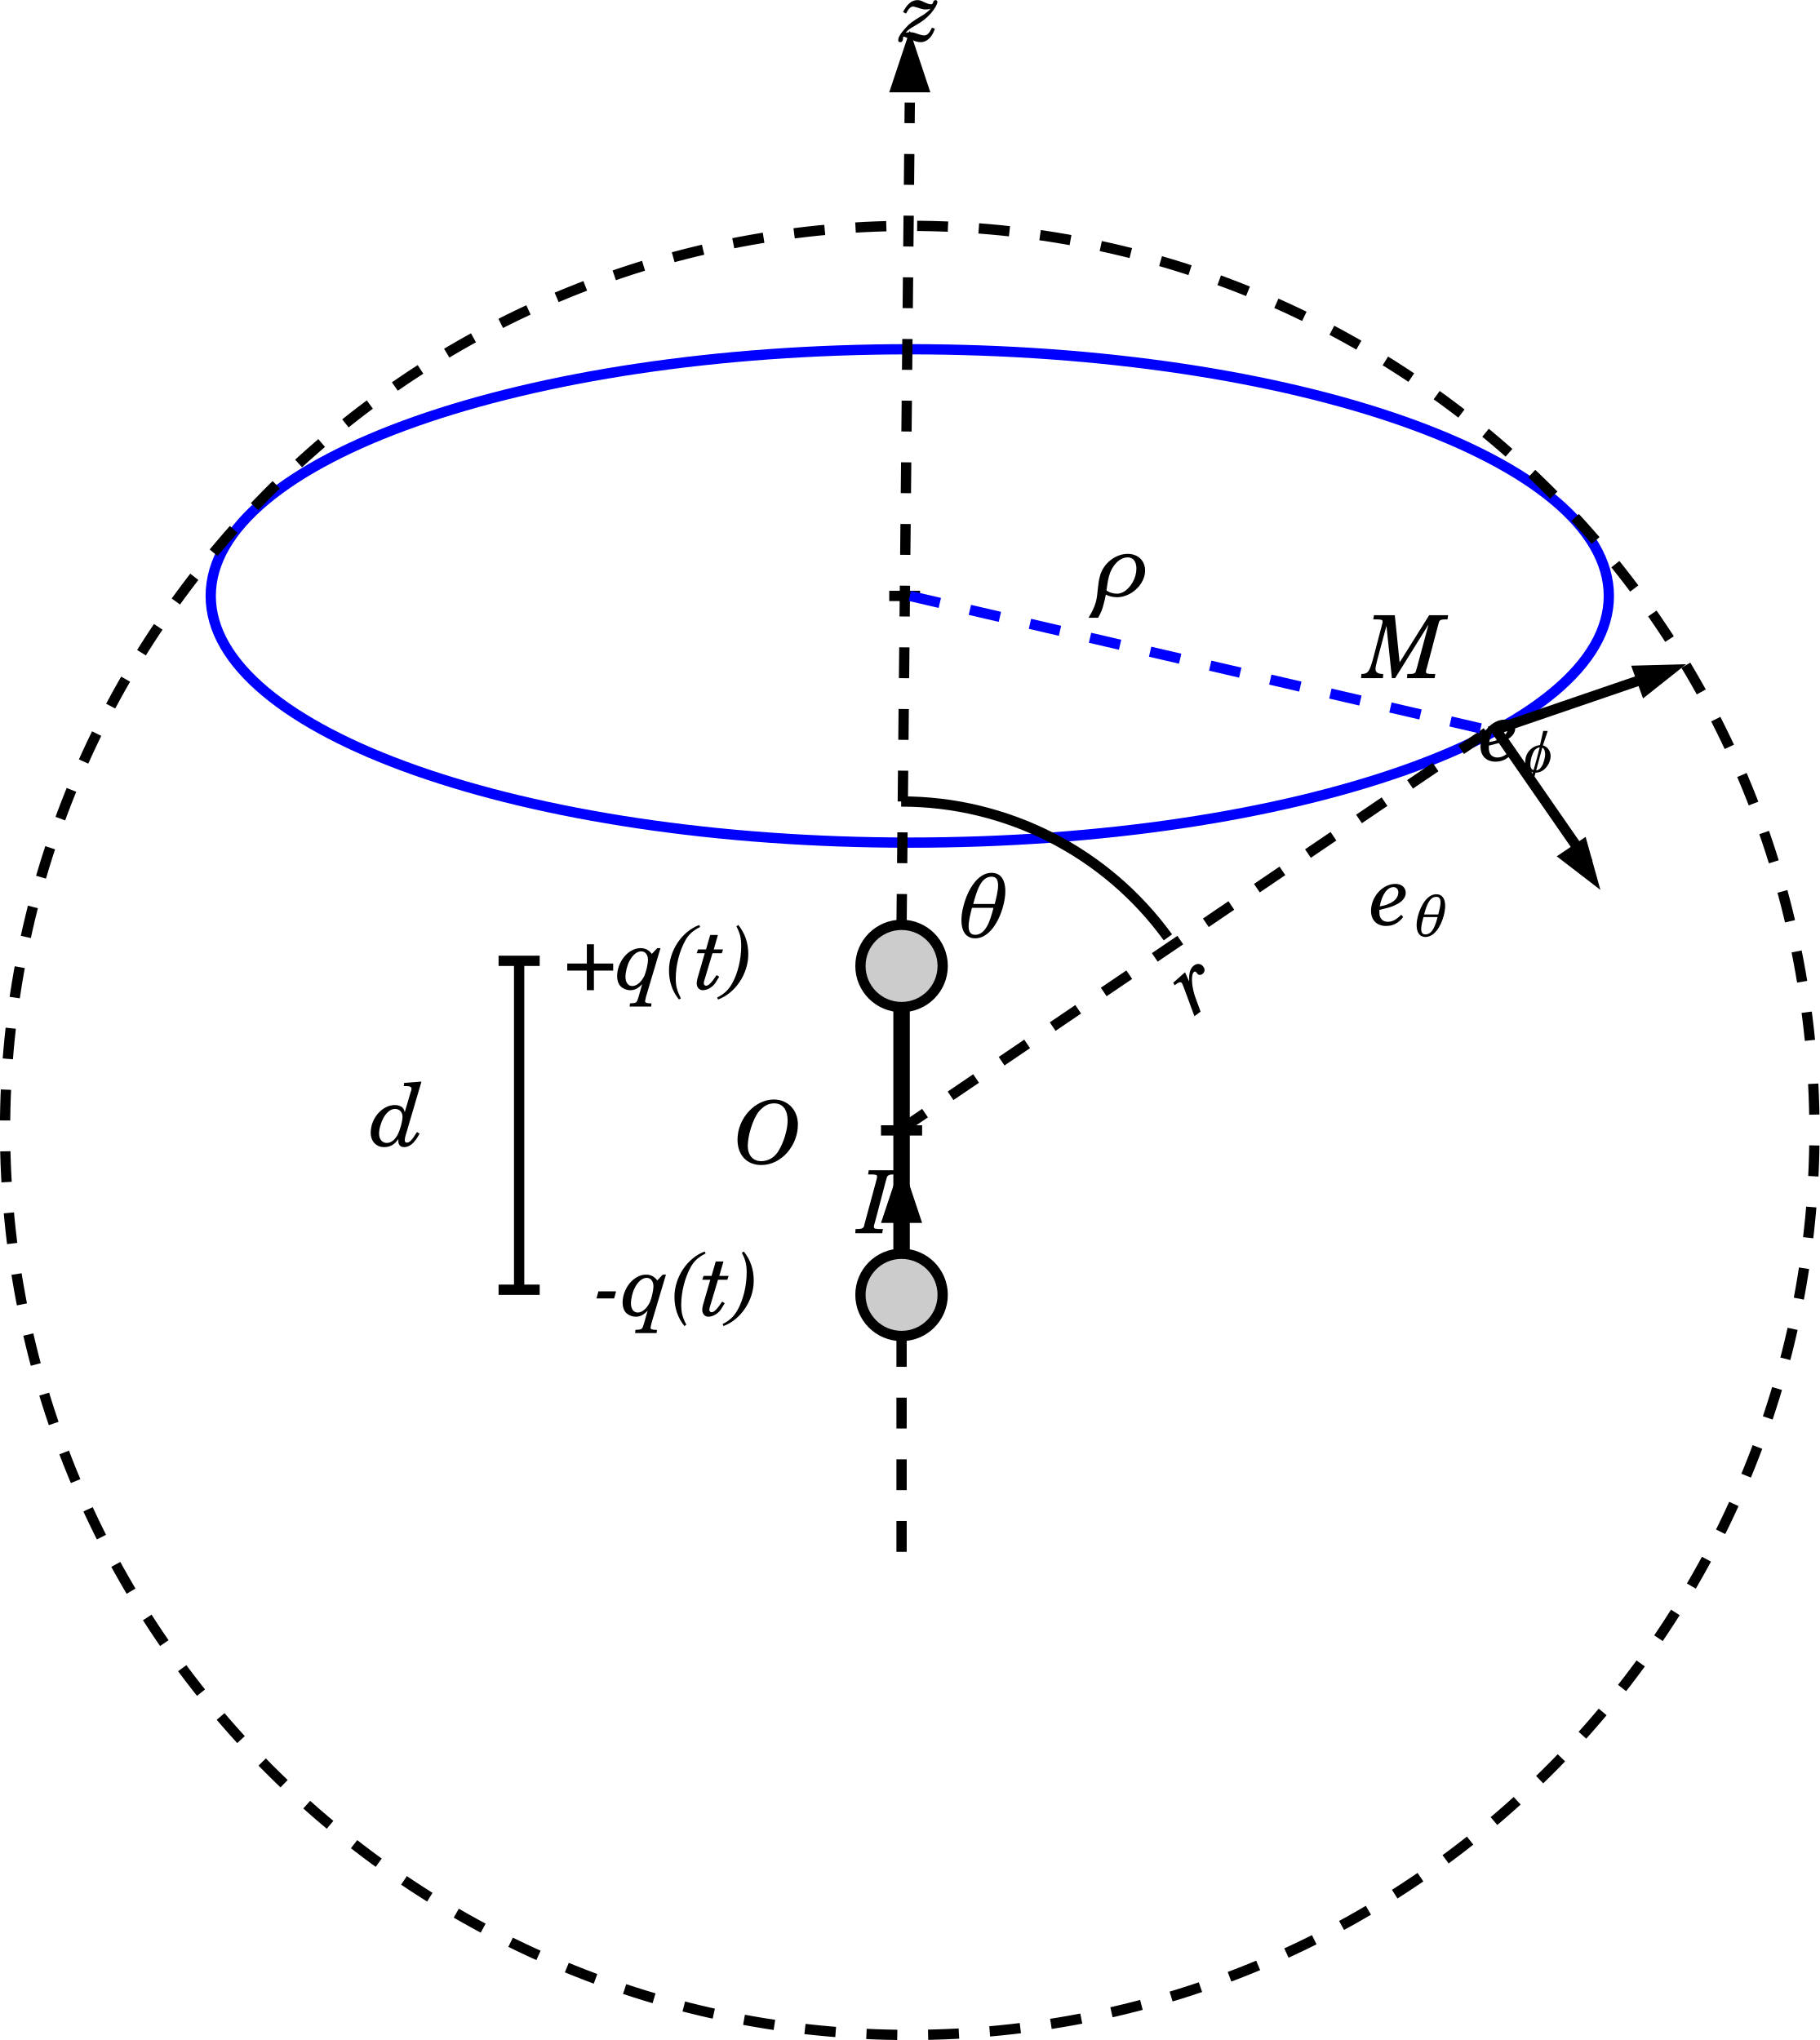
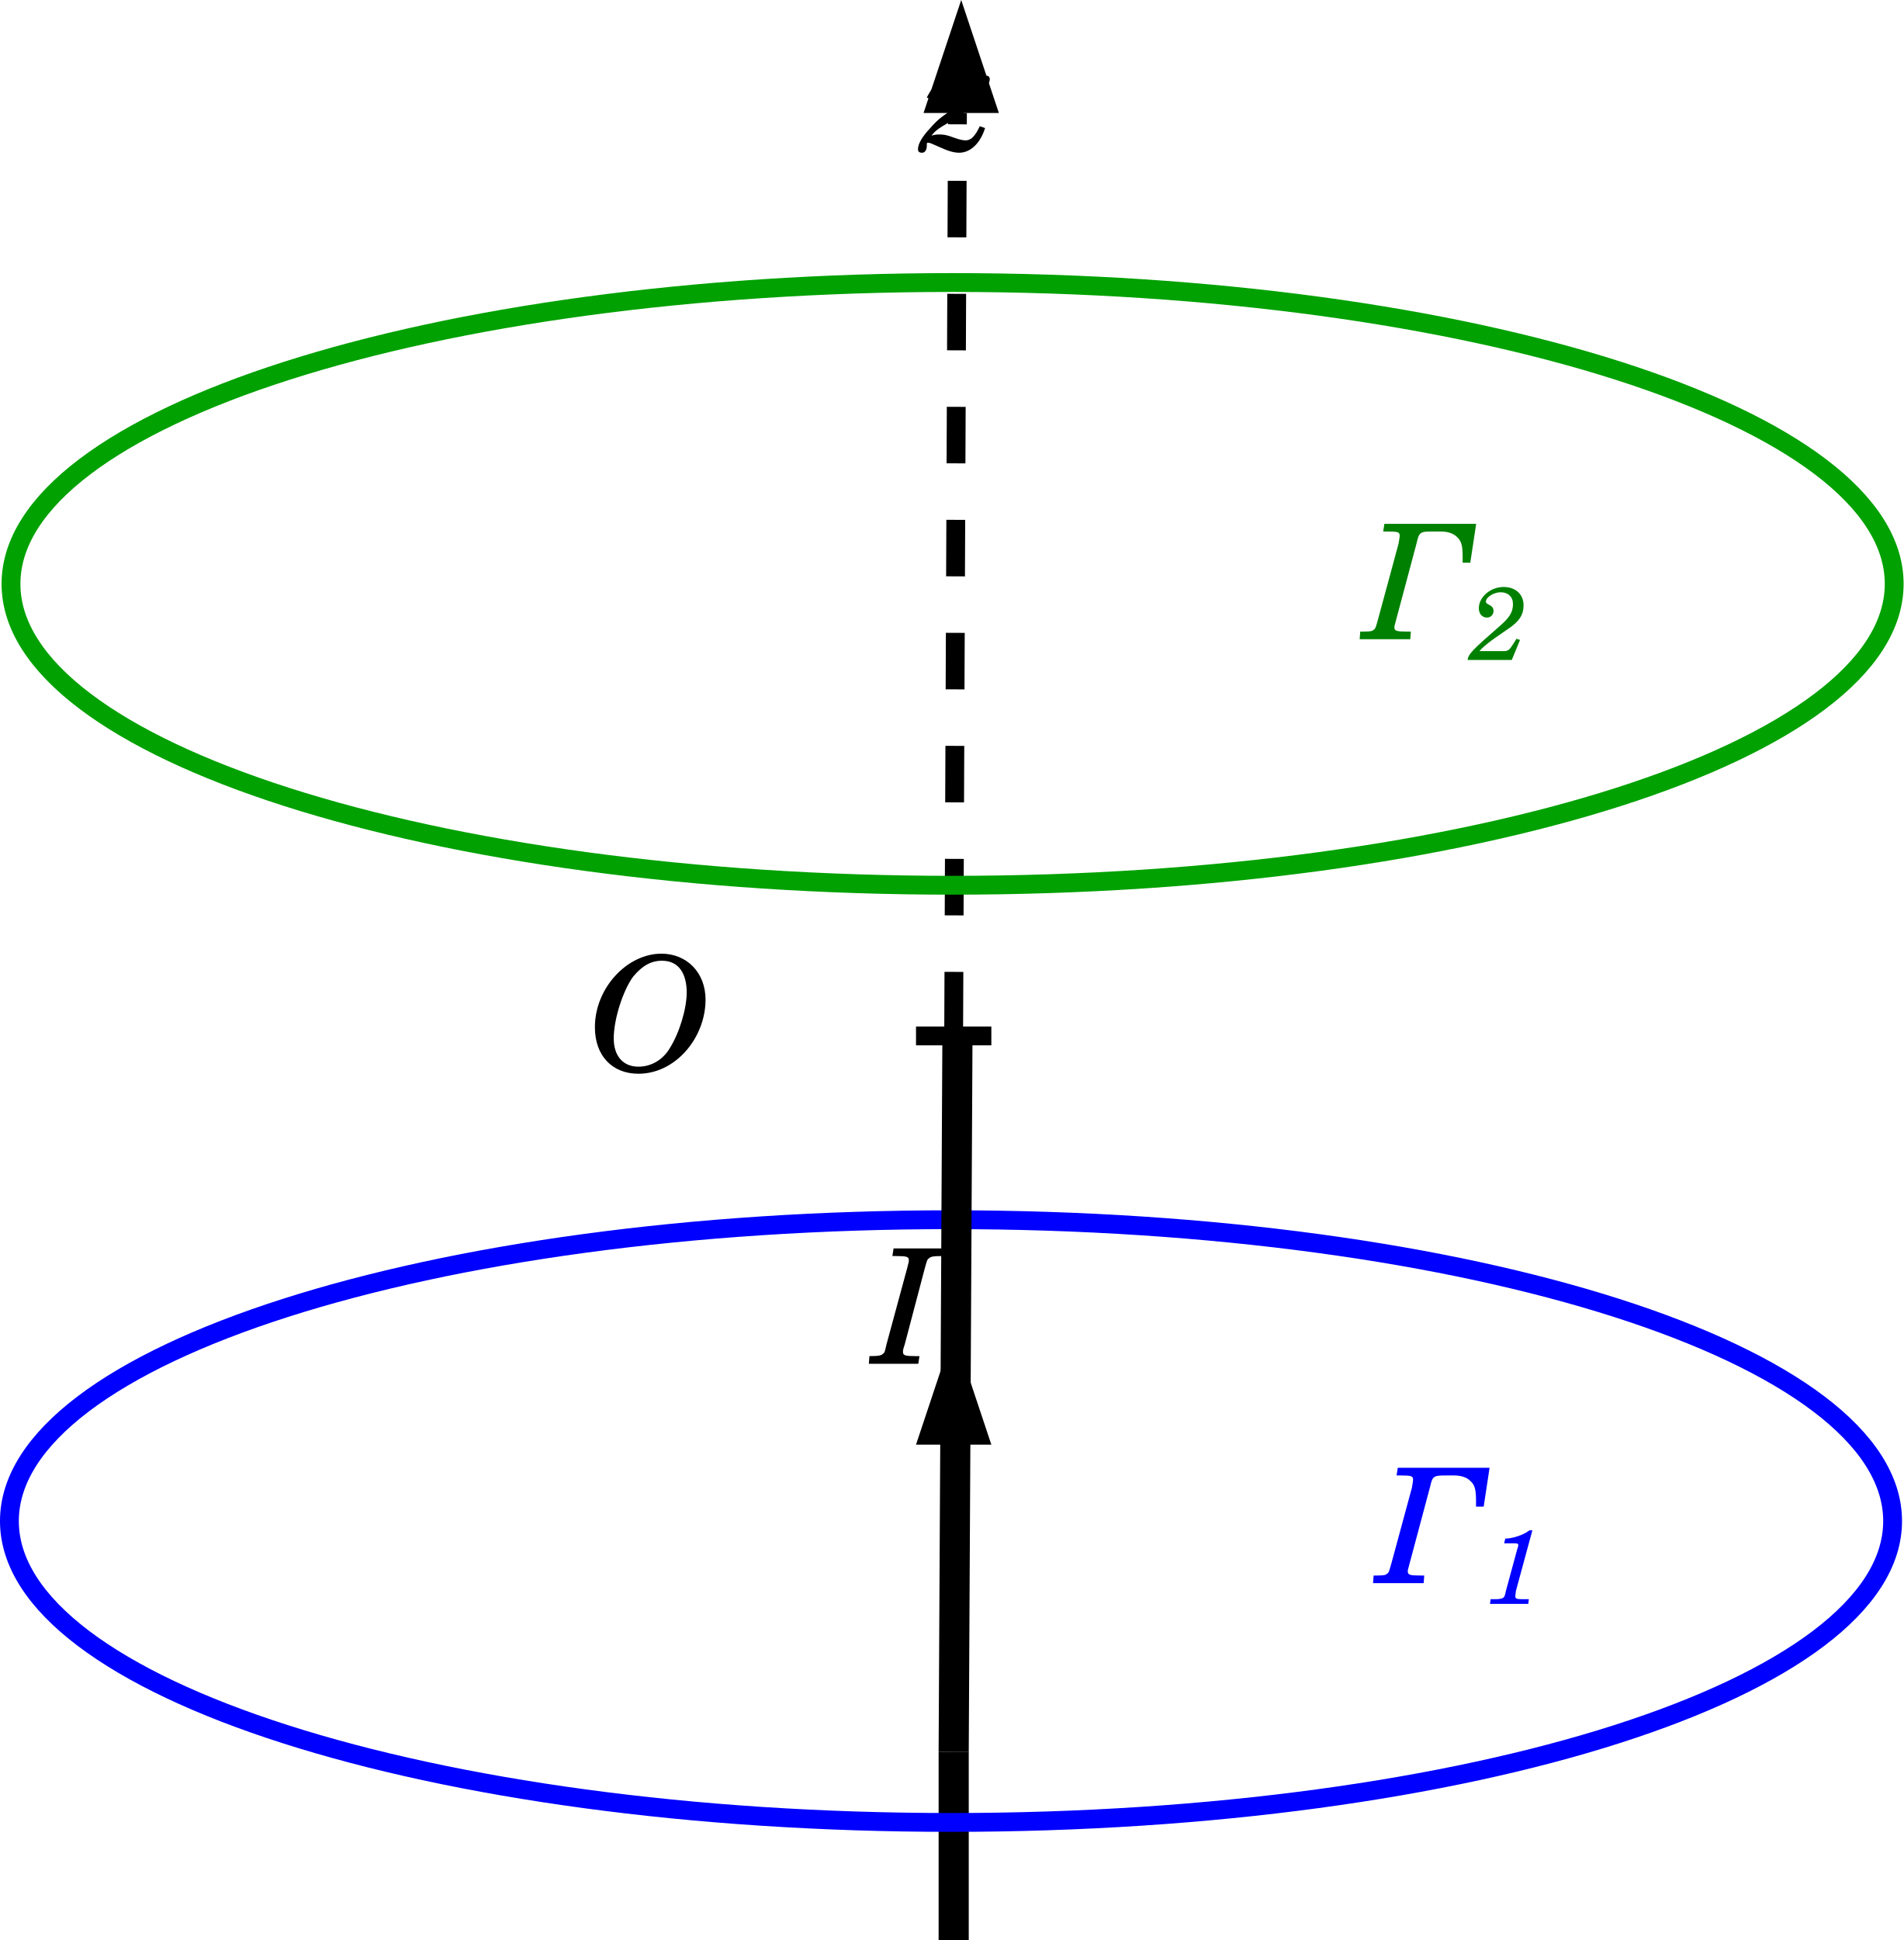
- <svg xmlns="http://www.w3.org/2000/svg" width="88.494mm" height="99.237mm" viewBox="0 0 88.494 99.237" version="1.1" id="svg5">
+ <svg xmlns="http://www.w3.org/2000/svg" width="50.541mm" height="51.5mm" viewBox="0 0 50.541 51.5" version="1.1" id="svg5">
  <defs id="defs2" />
-   <g id="layer1" transform="translate(-171.7507,-91.01033)">
+   <g id="layer1" transform="translate(78.72083,-44.5)">
+     <path style="fill:#000000;fill-opacity:1;stroke:#000000;stroke-width:0.8;stroke-dasharray:none;stroke-opacity:1" d="m -53.4,96 v -5" id="path1026" />
    <circle style="fill:#cccccc;stroke:#000000;stroke-width:0.5" id="path290" cx="51.6" cy="66" r="2" />
    <circle style="fill:#cccccc;stroke:#000000;stroke-width:0.5" id="path292" cx="51.6" cy="82" r="2" />
    <path style="fill:#cccccc;stroke:#000000;stroke-width:0.8;stroke-dasharray:none" d="M 51.6,68 51.6,80" id="path294" />
    <path style="fill:#cccccc;stroke:#000000;stroke-width:0.5" d="M 50.6,74 H 52.6" id="path451" />
    <path style="fill:#cccccc;stroke:#000000;stroke-width:0.5;stroke-dasharray:1.5, 1.5;stroke-dashoffset:0" d="M 51.6,64 V 54" id="path1010" />
    <path style="fill:#cccccc;stroke:#000000;stroke-width:0.5;stroke-dasharray:1.5, 1.5;stroke-dashoffset:0" d="M 51.6,84 V 96" id="path1014" />
    <text xml:space="preserve" style="font-style:italic;font-weight:bold;font-size:4.233px;font-family:'TeX Gyre Schola';-inkscape-font-specification:'TeX Gyre Schola Bold Italic';text-align:center;text-anchor:middle;fill:#000000;stroke:none;stroke-width:0.5;stroke-dasharray:1.5, 1.5;stroke-dashoffset:0" x="48.135" y="75.62" id="text1070">
      <tspan id="tspan1068" style="font-style:italic;font-variant:normal;font-weight:normal;font-stretch:normal;font-family:'TeX Gyre Schola';-inkscape-font-specification:'TeX Gyre Schola Italic';fill:#000000;stroke:none;stroke-width:0.5" x="48.135" y="75.62">O</tspan>
    </text>
    <text xml:space="preserve" style="font-style:italic;font-weight:bold;font-size:4.233px;font-family:'TeX Gyre Schola';-inkscape-font-specification:'TeX Gyre Schola Bold Italic';text-align:center;text-anchor:middle;fill:#000000;stroke:none;stroke-width:0.5;stroke-dasharray:1.5, 1.5;stroke-dashoffset:0" x="54.601" y="79" id="text1070-5">
      <tspan id="tspan1068-4" style="font-style:italic;font-variant:normal;font-weight:normal;font-stretch:normal;font-family:'TeX Gyre Schola';-inkscape-font-specification:'TeX Gyre Schola Italic';fill:#000000;stroke:none;stroke-width:0.5" x="54.601" y="79">I</tspan>
      <tspan style="font-style:italic;font-variant:normal;font-weight:normal;font-stretch:normal;font-family:'TeX Gyre Schola';-inkscape-font-specification:'TeX Gyre Schola Italic';fill:#000000;stroke:none;stroke-width:0.5" x="54.601" y="84.292" id="tspan1413" />
    </text>
    <path style="fill:#000000;stroke:none;stroke-width:0.5;stroke-dasharray:1.5, 1.5;stroke-dashoffset:0" d="m 51.7,50.7 -1,3 h 2 z" id="path1278" />
    <path style="fill:#000000;stroke:none;stroke-width:0.5;stroke-dasharray:1.5, 1.5;stroke-dashoffset:0" d="m 51.6,75.5 -1,3 h 2 z" id="path1278-5" />
    <path style="fill:#000000;stroke:#000000;stroke-width:0.5;stroke-dasharray:none;stroke-dashoffset:0;stroke-opacity:1" d="M 64.529,66 V 82" id="path1415" />
    <path style="fill:#000000;stroke:#000000;stroke-width:0.5;stroke-dasharray:none;stroke-dashoffset:0;stroke-opacity:1" d="m 63.529,82 h 2" id="path1417" />
    <path style="fill:#000000;stroke:#000000;stroke-width:0.5;stroke-dasharray:none;stroke-dashoffset:0;stroke-opacity:1" d="m 63.529,66 h 2" id="path1419" />
    <text xml:space="preserve" style="font-style:italic;font-variant:normal;font-weight:normal;font-stretch:normal;font-size:4.233px;font-family:'TeX Gyre Schola';-inkscape-font-specification:'TeX Gyre Schola Italic';text-align:center;text-anchor:middle;fill:#000000;stroke:#000000;stroke-width:0.5;stroke-dasharray:none;stroke-dashoffset:0;stroke-opacity:1" x="61.529" y="75" id="text1423">
      <tspan id="tspan1421" style="stroke:none;stroke-width:0.5" x="61.529" y="75">d</tspan>
    </text>
    <text xml:space="preserve" style="font-style:italic;font-variant:normal;font-weight:normal;font-stretch:normal;font-size:4.233px;font-family:'TeX Gyre Schola';-inkscape-font-specification:'TeX Gyre Schola Italic';text-align:center;text-anchor:middle;fill:#000000;stroke:#000000;stroke-width:0.5;stroke-dasharray:none;stroke-dashoffset:0;stroke-opacity:1" x="54.715" y="51.99" id="text1423-1">
      <tspan id="tspan1421-5" style="stroke:none;stroke-width:0.5" x="54.715" y="51.99">z</tspan>
    </text>
    <text xml:space="preserve" style="font-style:italic;font-variant:normal;font-weight:normal;font-stretch:normal;font-size:4.233px;font-family:'TeX Gyre Schola';-inkscape-font-specification:'TeX Gyre Schola Italic';text-align:center;text-anchor:middle;fill:#000000;stroke:#000000;stroke-width:0.5;stroke-dasharray:none;stroke-dashoffset:0;stroke-opacity:1" x="219.5" y="93" id="text1423-1-2">
      <tspan id="tspan1421-5-1" style="stroke:none;stroke-width:0.5" x="219.5" y="93">z</tspan>
    </text>
    <text xml:space="preserve" style="font-style:italic;font-variant:normal;font-weight:normal;font-stretch:normal;font-size:4.233px;font-family:'TeX Gyre Schola';-inkscape-font-specification:'TeX Gyre Schola Italic';text-align:center;text-anchor:middle;fill:#000000;stroke:none;stroke-width:0.8;stroke-dasharray:none;stroke-dashoffset:0;stroke-opacity:1" x="42.757" y="67.116" id="text1481">
      <tspan id="tspan1479" style="stroke-width:0.8" x="42.757" y="67.116">+q(t)</tspan>
    </text>
    <text xml:space="preserve" style="font-style:italic;font-variant:normal;font-weight:normal;font-stretch:normal;font-size:4.233px;font-family:'TeX Gyre Schola';-inkscape-font-specification:'TeX Gyre Schola Italic';text-align:center;text-anchor:middle;fill:#000000;stroke:none;stroke-width:0.8;stroke-dasharray:none;stroke-dashoffset:0;stroke-opacity:1" x="43.6" y="83" id="text1481-0">
      <tspan id="tspan1479-9" style="stroke-width:0.8" x="43.6" y="83">-q(t)</tspan>
+     </text>
+     <path style="fill:#cccccc;stroke:#000000;stroke-width:0.5" d="M -54.4,72 H -52.4" id="path451-0" />
+     <path style="fill:#cccccc;stroke:#000000;stroke-width:0.5;stroke-dasharray:1.5, 1.5;stroke-dashoffset:0" d="m -53.4,71.8 0.1,-24.3" id="path1010-3" />
+     <text xml:space="preserve" style="font-style:italic;font-weight:bold;font-size:4.233px;font-family:'TeX Gyre Schola';-inkscape-font-specification:'TeX Gyre Schola Bold Italic';text-align:center;text-anchor:middle;fill:#000000;stroke:none;stroke-width:0.5;stroke-dasharray:1.5, 1.5;stroke-dashoffset:0" x="-58.412" y="72.942" id="text1070-6">
+       <tspan id="tspan1068-94" style="font-style:italic;font-variant:normal;font-weight:normal;font-stretch:normal;font-family:'TeX Gyre Schola';-inkscape-font-specification:'TeX Gyre Schola Italic';fill:#000000;stroke:none;stroke-width:0.5" x="-58.412" y="72.942">O</tspan>
+     </text>
+     <text xml:space="preserve" style="font-style:italic;font-weight:bold;font-size:4.233px;font-family:'TeX Gyre Schola';-inkscape-font-specification:'TeX Gyre Schola Bold Italic';text-align:center;text-anchor:middle;fill:#0000ff;stroke:none;stroke-width:0.5;stroke-dasharray:1.5, 1.5;stroke-dashoffset:0" x="-32.792" y="86.527" id="text1070-6-4">
+       <tspan id="tspan1068-94-6" style="font-style:italic;font-variant:normal;font-weight:normal;font-stretch:normal;font-family:'TeX Gyre Schola';-inkscape-font-specification:'TeX Gyre Schola Italic';fill:#0000ff;stroke:none;stroke-width:0.5" x="-32.792" y="86.527">Γ<tspan style="font-size:65%;baseline-shift:sub;fill:#0000ff" id="tspan2873">1</tspan>
+       </tspan>
+     </text>
+     <text xml:space="preserve" style="font-style:italic;font-weight:bold;font-size:4.233px;font-family:'TeX Gyre Schola';-inkscape-font-specification:'TeX Gyre Schola Bold Italic';text-align:center;text-anchor:middle;fill:#0000ff;stroke:none;stroke-width:0.5;stroke-dasharray:1.5, 1.5;stroke-dashoffset:0" x="186.624" y="120.231" id="text1070-6-4-53">
+       <tspan id="tspan1068-94-6-9" style="font-style:italic;font-variant:normal;font-weight:normal;font-stretch:normal;font-family:'TeX Gyre Schola';-inkscape-font-specification:'TeX Gyre Schola Italic';fill:#0000ff;stroke:none;stroke-width:0.5" x="186.624" y="120.231">Γ<tspan style="font-size:65%;baseline-shift:sub;fill:#0000ff" id="tspan2873-0" />
+       </tspan>
+     </text>
+     <text xml:space="preserve" style="font-style:italic;font-weight:bold;font-size:4.233px;font-family:'TeX Gyre Schola';-inkscape-font-specification:'TeX Gyre Schola Bold Italic';text-align:center;text-anchor:middle;fill:#008000;stroke:none;stroke-width:0.5;stroke-dasharray:1.5, 1.5;stroke-dashoffset:0" x="-33.15" y="61.469" id="text1070-6-4-5">
+       <tspan id="tspan1068-94-6-5" style="font-style:italic;font-variant:normal;font-weight:normal;font-stretch:normal;font-family:'TeX Gyre Schola';-inkscape-font-specification:'TeX Gyre Schola Italic';fill:#008000;stroke:none;stroke-width:0.5" x="-33.15" y="61.469">Γ<tspan style="font-size:65%;baseline-shift:sub;fill:#008000" id="tspan2875">2</tspan>
+       </tspan>
+     </text>
+     <text xml:space="preserve" style="font-style:italic;font-weight:bold;font-size:4.233px;font-family:'TeX Gyre Schola';-inkscape-font-specification:'TeX Gyre Schola Bold Italic';text-align:center;text-anchor:middle;fill:#000000;stroke:none;stroke-width:0.5;stroke-dasharray:1.5, 1.5;stroke-dashoffset:0" x="-50.399" y="80.704" id="text1070-5-13">
+       <tspan id="tspan1068-4-78" style="font-style:italic;font-variant:normal;font-weight:normal;font-stretch:normal;font-family:'TeX Gyre Schola';-inkscape-font-specification:'TeX Gyre Schola Italic';fill:#000000;stroke:none;stroke-width:0.5" x="-50.399" y="80.704">I</tspan>
+       <tspan style="font-style:italic;font-variant:normal;font-weight:normal;font-stretch:normal;font-family:'TeX Gyre Schola';-inkscape-font-specification:'TeX Gyre Schola Italic';fill:#000000;stroke:none;stroke-width:0.5" x="-50.399" y="85.996" id="tspan1413-83" />
+     </text>
+     <path style="fill:#000000;stroke:none;stroke-width:0.5;stroke-dasharray:1.5, 1.5;stroke-dashoffset:0" d="m -53.2,44.5 -1,3 h 2 z" id="path1278-81" />
+     <path style="fill:#000000;stroke:none;stroke-width:0.5;stroke-dasharray:1.5, 1.5;stroke-dashoffset:0" d="m -53.4,79.85 -1,3 h 2 z" id="path1278-5-5" />
+     <text xml:space="preserve" style="font-style:italic;font-variant:normal;font-weight:normal;font-stretch:normal;font-size:4.233px;font-family:'TeX Gyre Schola';-inkscape-font-specification:'TeX Gyre Schola Italic';text-align:center;text-anchor:middle;fill:#000000;stroke:#000000;stroke-width:0.5;stroke-dasharray:none;stroke-dashoffset:0;stroke-opacity:1" x="-50.285" y="48.49" id="text1423-1-5">
+       <tspan id="tspan1421-5-9" style="stroke:none;stroke-width:0.5" x="-50.285" y="48.49">z</tspan>
    </text>
    <circle style="fill:#cccccc;stroke:#000000;stroke-width:0.5" id="path290-1" cx="138" cy="40" r="2" />
    <circle style="fill:#cccccc;stroke:#000000;stroke-width:0.5" id="path292-0" cx="138" cy="56" r="2" />
    <path style="fill:#cccccc;stroke:#000000;stroke-width:0.8;stroke-dasharray:none" d="M 138,42 V 54" id="path294-2" />
    <path style="fill:#cccccc;stroke:#000000;stroke-width:0.5" d="m 137,48 h 2" id="path451-3" />
    <path style="fill:#cccccc;stroke:#000000;stroke-width:0.5;stroke-dasharray:1.5, 1.5;stroke-dashoffset:0" d="M 138,38 V 6" id="path1010-7" />
    <path style="fill:#cccccc;stroke:#000000;stroke-width:0.5;stroke-dasharray:1.5, 1.5;stroke-dashoffset:0" d="M 138,58 V 70" id="path1014-1" />
    <text xml:space="preserve" style="font-style:italic;font-weight:bold;font-size:4.233px;font-family:'TeX Gyre Schola';-inkscape-font-specification:'TeX Gyre Schola Bold Italic';text-align:center;text-anchor:middle;fill:#000000;stroke:none;stroke-width:0.5;stroke-dasharray:1.5, 1.5;stroke-dashoffset:0" x="134.535" y="49.62" id="text1070-8">
      <tspan id="tspan1068-9" style="font-style:italic;font-variant:normal;font-weight:normal;font-stretch:normal;font-family:'TeX Gyre Schola';-inkscape-font-specification:'TeX Gyre Schola Italic';fill:#000000;stroke:none;stroke-width:0.5" x="134.535" y="49.62">O</tspan>
    </text>
    <text xml:space="preserve" style="font-style:italic;font-weight:bold;font-size:4.233px;font-family:'TeX Gyre Schola';-inkscape-font-specification:'TeX Gyre Schola Bold Italic';text-align:center;text-anchor:middle;fill:#000000;stroke:none;stroke-width:0.5;stroke-dasharray:1.5, 1.5;stroke-dashoffset:0" x="141.001" y="53" id="text1070-5-3">
      <tspan id="tspan1068-4-7" style="font-style:italic;font-variant:normal;font-weight:normal;font-stretch:normal;font-family:'TeX Gyre Schola';-inkscape-font-specification:'TeX Gyre Schola Italic';fill:#000000;stroke:none;stroke-width:0.5" x="141.001" y="53">I</tspan>
      <tspan style="font-style:italic;font-variant:normal;font-weight:normal;font-stretch:normal;font-family:'TeX Gyre Schola';-inkscape-font-specification:'TeX Gyre Schola Italic';fill:#000000;stroke:none;stroke-width:0.5" x="141.001" y="58.292" id="tspan1413-4" />
    </text>
    <path style="fill:#000000;stroke:none;stroke-width:0.5;stroke-dasharray:1.5, 1.5;stroke-dashoffset:0" d="m 138,4 -1,3 h 2 z" id="path1278-8" />
    <path style="fill:#000000;stroke:none;stroke-width:0.5;stroke-dasharray:1.5, 1.5;stroke-dashoffset:0" d="m 138,49.5 -1,3 h 2 z" id="path1278-5-0" />
    <path style="fill:#cccccc;stroke:#000000;stroke-width:0.5;stroke-dasharray:1.5, 1.5;stroke-dashoffset:0" d="M 138,48 158.75,12.06" id="path453-4" />
    <text xml:space="preserve" style="font-style:italic;font-variant:normal;font-weight:normal;font-stretch:normal;font-size:4.233px;font-family:'TeX Gyre Schola';-inkscape-font-specification:'TeX Gyre Schola Italic';text-align:center;text-anchor:middle;fill:#000000;stroke:#000000;stroke-width:0.5;stroke-dasharray:none;stroke-dashoffset:0;stroke-opacity:1" x="53.6" y="141.984" id="text1423-5-5" transform="rotate(-60)">
      <tspan id="tspan1421-8-6" style="stroke:none;stroke-width:0.5" x="53.6" y="141.984">r</tspan>
    </text>
    <text xml:space="preserve" style="font-style:italic;font-variant:normal;font-weight:normal;font-stretch:normal;font-size:4.233px;font-family:'TeX Gyre Schola';-inkscape-font-specification:'TeX Gyre Schola Italic';text-align:center;text-anchor:middle;fill:#000000;stroke:#000000;stroke-width:0.5;stroke-dasharray:none;stroke-dashoffset:0;stroke-opacity:1" x="102.89" y="250.486" id="text1423-5-5-4" transform="rotate(-37)">
      <tspan id="tspan1421-8-6-6" style="stroke:none;stroke-width:0.5" x="102.89" y="250.486">r</tspan>
    </text>
    <text xml:space="preserve" style="font-style:italic;font-variant:normal;font-weight:normal;font-stretch:normal;font-size:4.233px;font-family:'TeX Gyre Schola';-inkscape-font-specification:'TeX Gyre Schola Italic';text-align:center;text-anchor:middle;fill:#000000;stroke:#000000;stroke-width:0.5;stroke-dasharray:none;stroke-dashoffset:0;stroke-opacity:1" x="142.12" y="5.99" id="text1423-1-7">
      <tspan id="tspan1421-5-8" style="stroke:none;stroke-width:0.5" x="142.12" y="5.99">z</tspan>
    </text>
    <text xml:space="preserve" style="font-style:italic;font-variant:normal;font-weight:normal;font-stretch:normal;font-size:4.233px;font-family:'TeX Gyre Schola';-inkscape-font-specification:'TeX Gyre Schola Italic';text-align:center;text-anchor:middle;fill:#000000;stroke:#000000;stroke-width:0.5;stroke-dasharray:none;stroke-dashoffset:0;stroke-opacity:1" x="161.521" y="13" id="text1423-1-8-0">
      <tspan id="tspan1421-5-5-6" style="stroke:none;stroke-width:0.5" x="161.521" y="13">M</tspan>
    </text>
    <path style="fill:none;stroke:#000000;stroke-width:0.5;stroke-dasharray:none;stroke-dashoffset:0;stroke-opacity:1" id="path1599-3" d="m 137.981,32 a 16,16 0 0 1 8.085,2.182" />
    <text xml:space="preserve" style="font-style:italic;font-variant:normal;font-weight:normal;font-stretch:normal;font-size:4.233px;font-family:'TeX Gyre Schola';-inkscape-font-specification:'TeX Gyre Schola Italic';text-align:center;text-anchor:middle;fill:#000000;fill-opacity:1;stroke:none;stroke-width:0.5;stroke-dasharray:none;stroke-dashoffset:0;stroke-opacity:1" x="142.661" y="31.591" id="text2329-0">
      <tspan id="tspan2327-4" style="fill:#000000;fill-opacity:1;stroke:none;stroke-width:0.5" x="142.661" y="31.591">θ</tspan>
    </text>
    <ellipse style="fill:none;fill-opacity:1;stroke:#000000;stroke-width:0.5;stroke-dasharray:none;stroke-dashoffset:0;stroke-opacity:1" id="path2508" cx="138" cy="13" rx="20" ry="10" />
    <ellipse style="fill:none;fill-opacity:1;stroke:#0000ff;stroke-width:0.5;stroke-dasharray:none;stroke-dashoffset:0;stroke-opacity:1" id="path2508-5" cx="216" cy="120" rx="34" ry="12" />
+     <ellipse style="fill:none;fill-opacity:1;stroke:#0000ff;stroke-width:0.5;stroke-dasharray:none;stroke-dashoffset:0;stroke-opacity:1" id="path2508-5-2" cx="-53.471" cy="84.879" rx="25" ry="8" />
+     <ellipse style="fill:none;fill-opacity:1;stroke:#00a100;stroke-width:0.5;stroke-dasharray:none;stroke-dashoffset:0;stroke-opacity:1" id="path2508-5-2-4" cx="-53.429" cy="60" rx="25" ry="8" />
    <path style="fill:none;fill-opacity:1;stroke:#000000;stroke-width:0.5;stroke-dasharray:1.5, 1.5;stroke-dashoffset:0;stroke-opacity:1" d="m 138,11 20,2" id="path3238" />
    <text xml:space="preserve" style="font-style:italic;font-variant:normal;font-weight:normal;font-stretch:normal;font-size:4.233px;font-family:'TeX Gyre Schola';-inkscape-font-specification:'TeX Gyre Schola Italic';text-align:center;text-anchor:middle;fill:none;fill-opacity:1;stroke:#000000;stroke-width:0.5;stroke-dasharray:1.5, 1.5;stroke-dashoffset:0;stroke-opacity:1" x="147" y="16" id="text4017">
      <tspan id="tspan4015" style="fill:#000000;fill-opacity:1;stroke:none;stroke-width:0.5" x="147" y="16">ρ</tspan>
    </text>
    <text xml:space="preserve" style="font-style:italic;font-variant:normal;font-weight:normal;font-stretch:normal;font-size:4.233px;font-family:'TeX Gyre Schola';-inkscape-font-specification:'TeX Gyre Schola Italic';text-align:center;text-anchor:middle;fill:none;fill-opacity:1;stroke:#000000;stroke-width:0.5;stroke-dasharray:1.5, 1.5;stroke-dashoffset:0;stroke-opacity:1" x="229" y="120" id="text4017-3">
      <tspan id="tspan4015-6" style="fill:#000000;fill-opacity:1;stroke:none;stroke-width:0.5" x="229" y="120">ρ</tspan>
    </text>
    <circle style="fill:#cccccc;stroke:#000000;stroke-width:0.5" id="path290-17" cx="215.6" cy="138" r="2" />
    <circle style="fill:#cccccc;stroke:#000000;stroke-width:0.5" id="path292-2" cx="215.6" cy="154" r="2" />
    <path style="fill:#cccccc;stroke:#000000;stroke-width:0.8;stroke-dasharray:none" d="m 215.6,140 v 12" id="path294-3" />
    <path style="fill:#cccccc;stroke:#000000;stroke-width:0.5" d="m 214.6,146 h 2" id="path451-6" />
    <path style="fill:#cccccc;stroke:#000000;stroke-width:0.5;stroke-dasharray:1.5, 1.5;stroke-dashoffset:0" d="M 215.6,136 216,96" id="path1010-5" />
    <path style="fill:#cccccc;stroke:#000000;stroke-width:0.5;stroke-dasharray:1.5, 1.5;stroke-dashoffset:0" d="m 215.6,156 v 12" id="path1014-5" />
    <text xml:space="preserve" style="font-style:italic;font-weight:bold;font-size:4.233px;font-family:'TeX Gyre Schola';-inkscape-font-specification:'TeX Gyre Schola Bold Italic';text-align:center;text-anchor:middle;fill:#000000;stroke:none;stroke-width:0.5;stroke-dasharray:1.5, 1.5;stroke-dashoffset:0" x="212.135" y="147.62" id="text1070-81">
      <tspan id="tspan1068-47" style="font-style:italic;font-variant:normal;font-weight:normal;font-stretch:normal;font-family:'TeX Gyre Schola';-inkscape-font-specification:'TeX Gyre Schola Italic';fill:#000000;stroke:none;stroke-width:0.5" x="212.135" y="147.62">O</tspan>
    </text>
    <text xml:space="preserve" style="font-style:italic;font-weight:bold;font-size:4.233px;font-family:'TeX Gyre Schola';-inkscape-font-specification:'TeX Gyre Schola Bold Italic';text-align:center;text-anchor:middle;fill:#000000;stroke:none;stroke-width:0.5;stroke-dasharray:1.5, 1.5;stroke-dashoffset:0" x="218.601" y="151" id="text1070-5-1">
      <tspan id="tspan1068-4-3" style="font-style:italic;font-variant:normal;font-weight:normal;font-stretch:normal;font-family:'TeX Gyre Schola';-inkscape-font-specification:'TeX Gyre Schola Italic';fill:#000000;stroke:none;stroke-width:0.5" x="218.601" y="151">I</tspan>
      <tspan style="font-style:italic;font-variant:normal;font-weight:normal;font-stretch:normal;font-family:'TeX Gyre Schola';-inkscape-font-specification:'TeX Gyre Schola Italic';fill:#000000;stroke:none;stroke-width:0.5" x="218.601" y="156.292" id="tspan1413-8" />
    </text>
    <path style="fill:#000000;stroke:none;stroke-width:0.5;stroke-dasharray:1.5, 1.5;stroke-dashoffset:0" d="m 216,92.5 -1,3 H 217 Z" id="path1278-4" />
    <path style="fill:#000000;stroke:none;stroke-width:0.5;stroke-dasharray:1.5, 1.5;stroke-dashoffset:0" d="m 215.6,147.5 -1,3 h 2 z" id="path1278-5-4" />
-     <path style="fill:#000000;stroke:#000000;stroke-width:0.5;stroke-dasharray:none;stroke-dashoffset:0;stroke-opacity:1" d="m 197,137.75 v 16" id="path1415-0" />
-     <path style="fill:#000000;stroke:#000000;stroke-width:0.5;stroke-dasharray:none;stroke-dashoffset:0;stroke-opacity:1" d="m 196,153.75 h 2" id="path1417-3" />
-     <path style="fill:#000000;stroke:#000000;stroke-width:0.5;stroke-dasharray:none;stroke-dashoffset:0;stroke-opacity:1" d="m 196,137.75 h 2" id="path1419-2" />
-     <text xml:space="preserve" style="font-style:italic;font-variant:normal;font-weight:normal;font-stretch:normal;font-size:4.233px;font-family:'TeX Gyre Schola';-inkscape-font-specification:'TeX Gyre Schola Italic';text-align:center;text-anchor:middle;fill:#000000;stroke:#000000;stroke-width:0.5;stroke-dasharray:none;stroke-dashoffset:0;stroke-opacity:1" x="194" y="146.75" id="text1423-6">
-       <tspan id="tspan1421-9" style="stroke:none;stroke-width:0.5" x="194" y="146.75">d</tspan>
+     <path style="fill:#000000;stroke:#000000;stroke-width:0.5;stroke-dasharray:none;stroke-dashoffset:0;stroke-opacity:1" d="m 200,120 -0.187,25.936" id="path1415-0" />
+     <path style="fill:#000000;stroke:#000000;stroke-width:0.5;stroke-dasharray:none;stroke-dashoffset:0;stroke-opacity:1" d="m 198.813,145.936 h 2" id="path1417-3" />
+     <path style="fill:#000000;stroke:#000000;stroke-width:0.5;stroke-dasharray:none;stroke-dashoffset:0;stroke-opacity:1" d="m 199,120.25 h 2" id="path1419-2" />
+     <text xml:space="preserve" style="font-style:italic;font-variant:normal;font-weight:normal;font-stretch:normal;font-size:4.233px;font-family:'TeX Gyre Schola';-inkscape-font-specification:'TeX Gyre Schola Italic';text-align:center;text-anchor:middle;fill:#000000;stroke:#000000;stroke-width:0.5;stroke-dasharray:none;stroke-dashoffset:0;stroke-opacity:1" x="195.942" y="133.471" id="text1423-6">
+       <tspan id="tspan1421-9" style="stroke:none;stroke-width:0.5" x="195.942" y="133.471">z</tspan>
    </text>
    <text xml:space="preserve" style="font-style:italic;font-variant:normal;font-weight:normal;font-stretch:normal;font-size:4.233px;font-family:'TeX Gyre Schola';-inkscape-font-specification:'TeX Gyre Schola Italic';text-align:center;text-anchor:middle;fill:#000000;stroke:#000000;stroke-width:0.5;stroke-dasharray:none;stroke-dashoffset:0;stroke-opacity:1" x="243" y="124" id="text1423-1-8-8">
      <tspan id="tspan1421-5-5-8" style="stroke:none;stroke-width:0.5" x="243" y="124">M</tspan>
    </text>
    <text xml:space="preserve" style="font-style:italic;font-variant:normal;font-weight:normal;font-stretch:normal;font-size:4.233px;font-family:'TeX Gyre Schola';-inkscape-font-specification:'TeX Gyre Schola Italic';text-align:center;text-anchor:middle;fill:#000000;stroke:none;stroke-width:0.8;stroke-dasharray:none;stroke-dashoffset:0;stroke-opacity:1" x="206.757" y="139.116" id="text1481-3">
      <tspan id="tspan1479-8" style="stroke-width:0.8" x="206.757" y="139.116">+q(t)</tspan>
    </text>
    <text xml:space="preserve" style="font-style:italic;font-variant:normal;font-weight:normal;font-stretch:normal;font-size:4.233px;font-family:'TeX Gyre Schola';-inkscape-font-specification:'TeX Gyre Schola Italic';text-align:center;text-anchor:middle;fill:#000000;stroke:none;stroke-width:0.8;stroke-dasharray:none;stroke-dashoffset:0;stroke-opacity:1" x="207.6" y="155" id="text1481-0-1">
      <tspan id="tspan1479-9-5" style="stroke-width:0.8" x="207.6" y="155">-q(t)</tspan>
    </text>
    <path style="fill:none;stroke:#000000;stroke-width:0.5;stroke-dasharray:none;stroke-dashoffset:0;stroke-opacity:1" id="path1599-35" d="m 215.581,130 a 16,16 0 0 1 12.973,6.609" />
    <text xml:space="preserve" style="font-style:italic;font-variant:normal;font-weight:normal;font-stretch:normal;font-size:4.233px;font-family:'TeX Gyre Schola';-inkscape-font-specification:'TeX Gyre Schola Italic';text-align:center;text-anchor:middle;fill:#000000;fill-opacity:1;stroke:none;stroke-width:0.5;stroke-dasharray:none;stroke-dashoffset:0;stroke-opacity:1" x="222.115" y="136.591" id="text2329-4">
      <tspan id="tspan2327-36" style="fill:#000000;fill-opacity:1;stroke:none;stroke-width:0.5" x="222.115" y="136.591">θ</tspan>
    </text>
    <text xml:space="preserve" style="font-style:italic;font-variant:normal;font-weight:normal;font-stretch:normal;font-size:4.233px;font-family:'TeX Gyre Schola';-inkscape-font-specification:'TeX Gyre Schola Italic';text-align:center;text-anchor:middle;fill:#000000;fill-opacity:1;stroke:none;stroke-width:0.5;stroke-dasharray:none;stroke-dashoffset:0;stroke-opacity:1" x="247.203" y="135.99" id="text2329-8-5">
      <tspan id="tspan2327-3-9" style="fill:#000000;fill-opacity:1;stroke:none;stroke-width:0.5" x="247.203" y="135.99">e<tspan style="font-size:65%;baseline-shift:sub" id="tspan4114-5">θ</tspan>
      </tspan>
    </text>
    <text xml:space="preserve" style="font-style:italic;font-variant:normal;font-weight:normal;font-stretch:normal;font-size:4.233px;font-family:'TeX Gyre Schola';-inkscape-font-specification:'TeX Gyre Schola Italic';text-align:center;text-anchor:middle;fill:#000000;fill-opacity:1;stroke:none;stroke-width:0.5;stroke-dasharray:none;stroke-dashoffset:0;stroke-opacity:1" x="252.5" y="128" id="text2329-8-0-4">
      <tspan id="tspan2327-3-4-9" style="fill:#000000;fill-opacity:1;stroke:none;stroke-width:0.5" x="252.5" y="128">e<tspan style="font-size:65%;baseline-shift:sub" id="tspan4114-0-1">ϕ</tspan>
      </tspan>
    </text>
    <path style="fill:none;stroke:#000000;stroke-width:0.5;stroke-dasharray:1.5, 1.5" id="path747" d="m 259.941,143.732 a 44,44 0 0 1 -41.145,46.179 44,44 0 0 1 -46.671,-40.586 44,44 0 0 1 40.021,-47.156 44,44 0 0 1 47.635,39.45" />
    <path style="fill:none;stroke:#000000;stroke-width:0.5;stroke-dasharray:1.5, 1.5" d="M 215.5,146 245,126" id="path836" />
    <path style="fill:none;stroke:#000000;stroke-width:0.5;stroke-dasharray:none" d="M 251.8,124 244.5,126.5 249,133" id="path1447" />
    <path style="fill:#ff0000;stroke:#000000;stroke-width:0.5;stroke-dasharray:none;stroke-dashoffset:0" d="m 215,120 h 1.5" id="path1503" />
    <path style="fill:#000000;stroke:#000000;stroke-width:0.5;stroke-dasharray:none;stroke-dashoffset:0;stroke-opacity:1" d="m 251.438,123.634 1.581,-0.043 -1.239,0.983 z" id="path6009" />
    <path style="fill:#000000;stroke:#000000;stroke-width:0.5;stroke-dasharray:none;stroke-dashoffset:0;stroke-opacity:1" d="m 248.723,132.121 0.424,1.523 -1.253,-0.964 z" id="path6009-6" />
    <path style="fill:#0000ff;stroke:#0000ff;stroke-width:0.5;stroke-dasharray:1.5, 1.5;stroke-dashoffset:0;stroke-opacity:1" d="m 216,120 28,6.5" id="path6033" />
+     <path style="fill:#cccccc;stroke:#000000;stroke-width:0.8;stroke-dasharray:none" d="m -53.3,72 -0.1,19" id="path294-6" />
  </g>
</svg>
